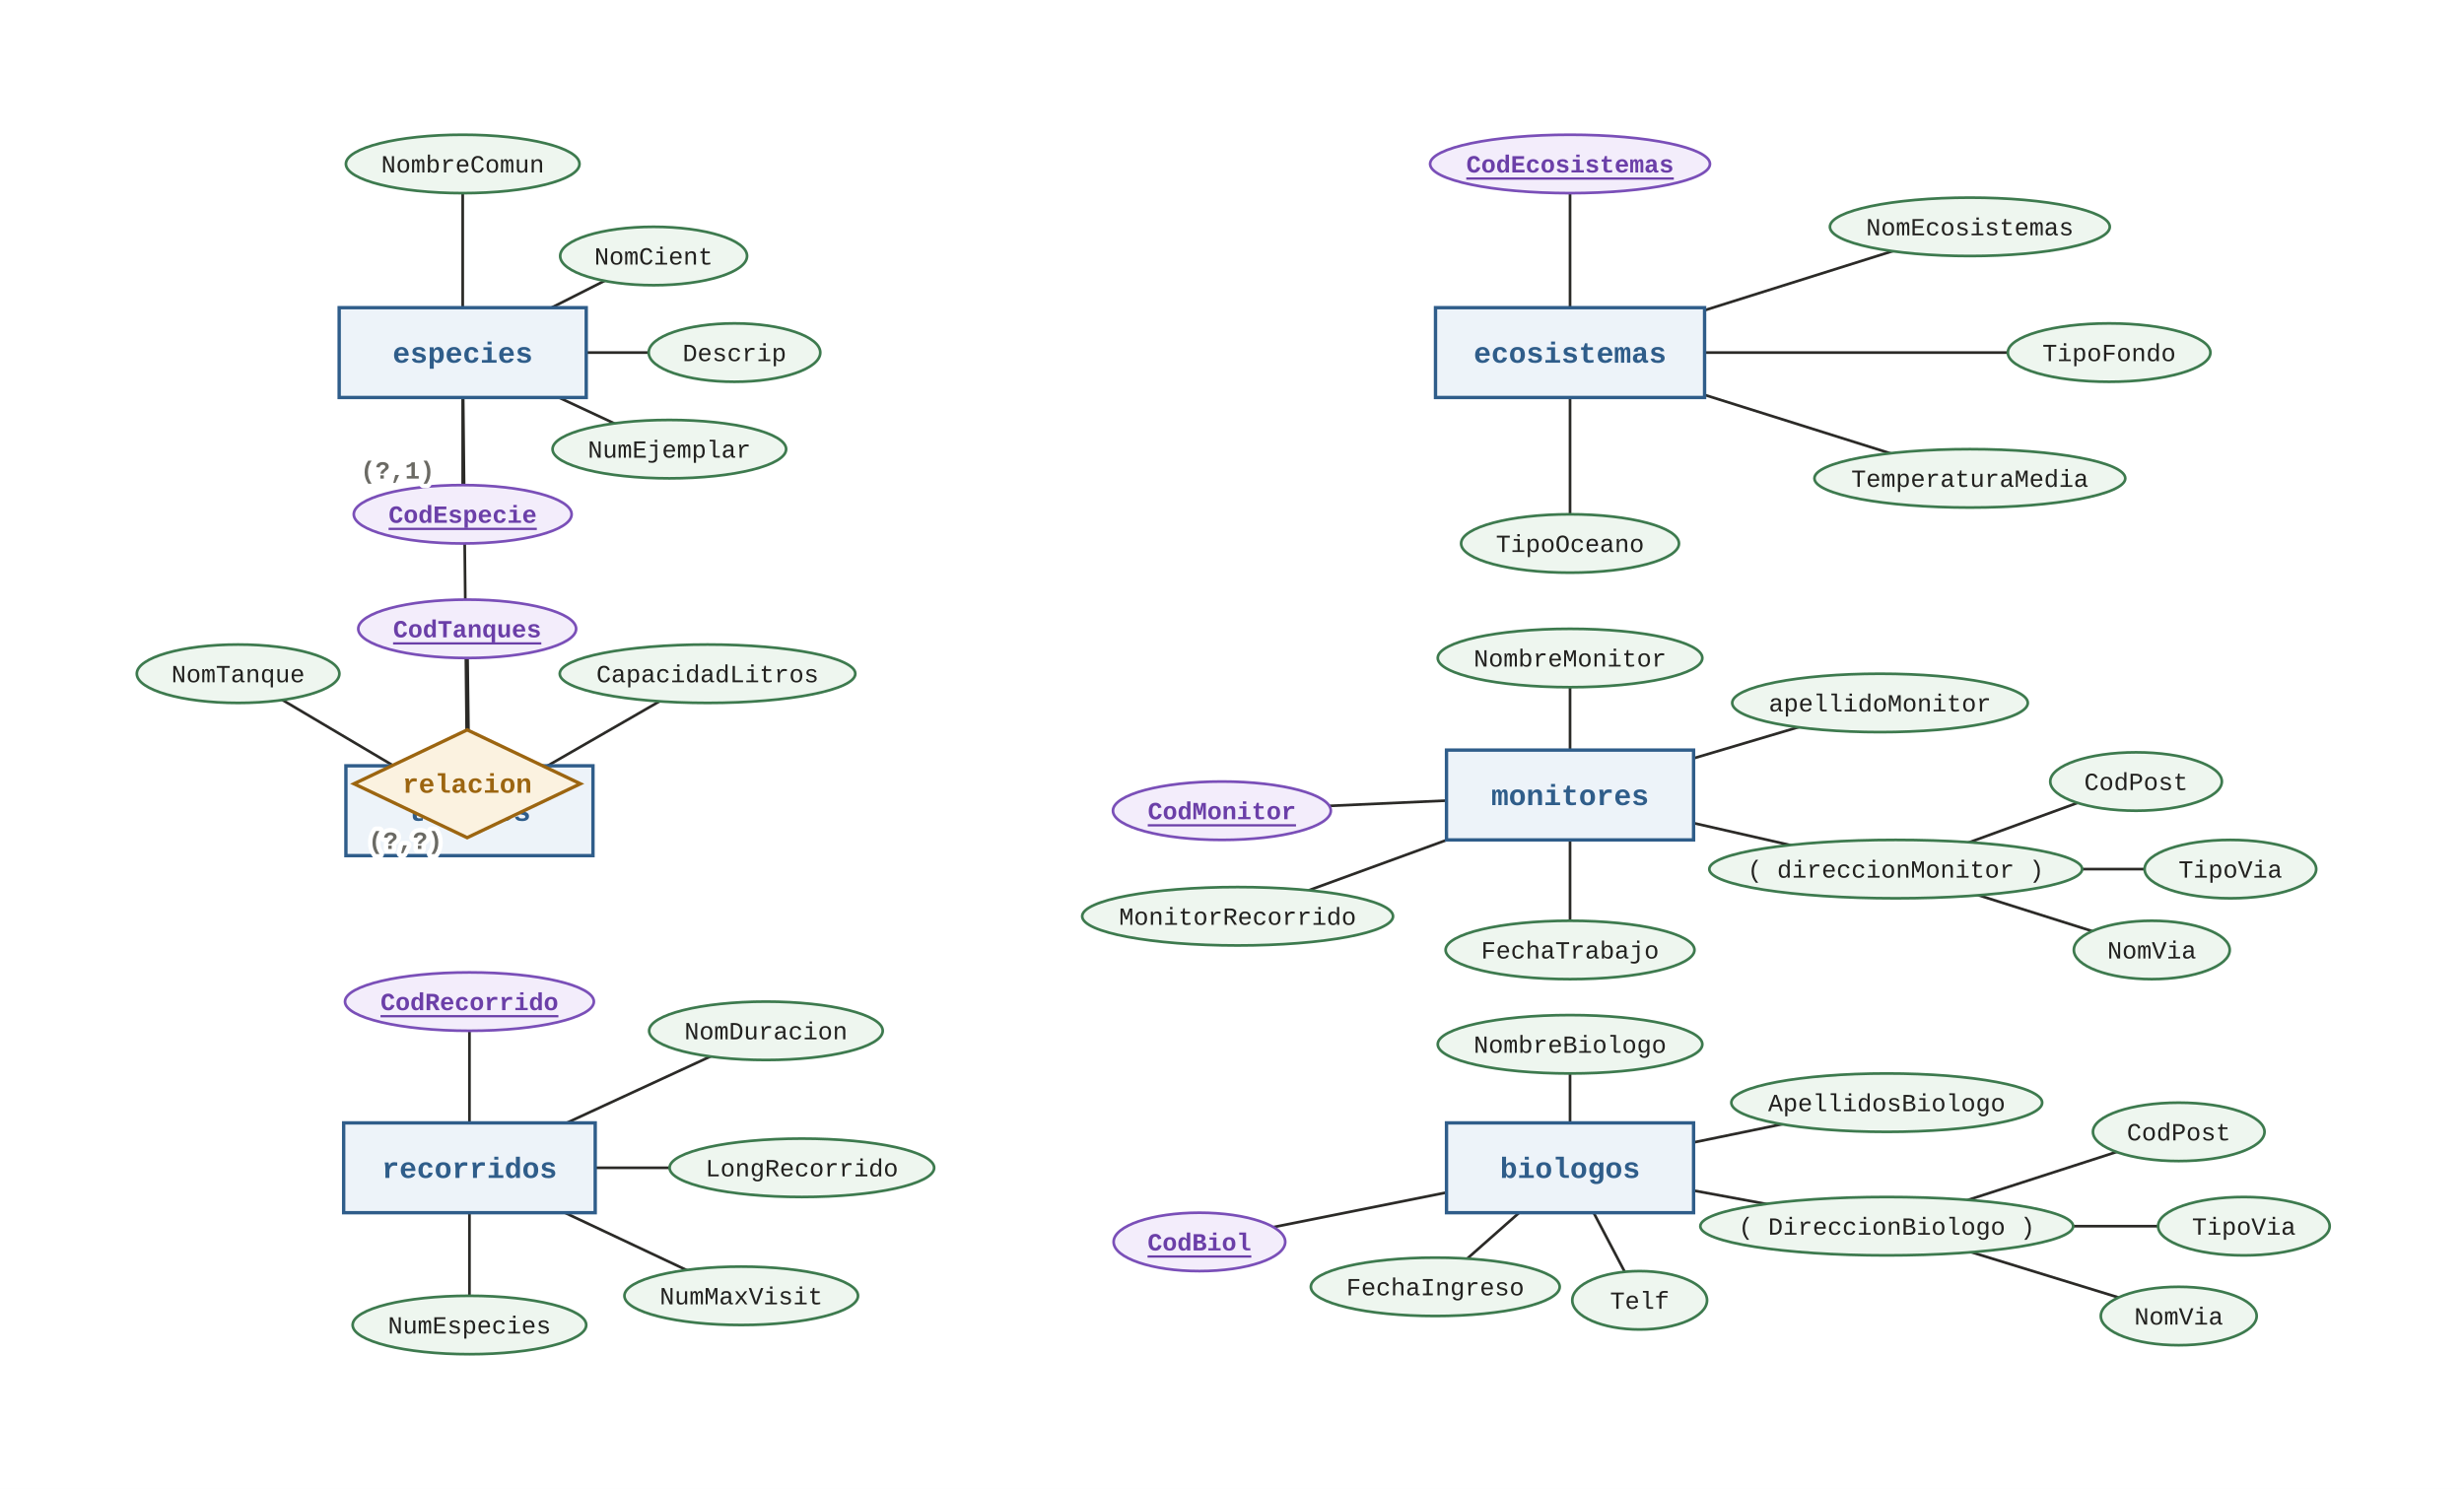
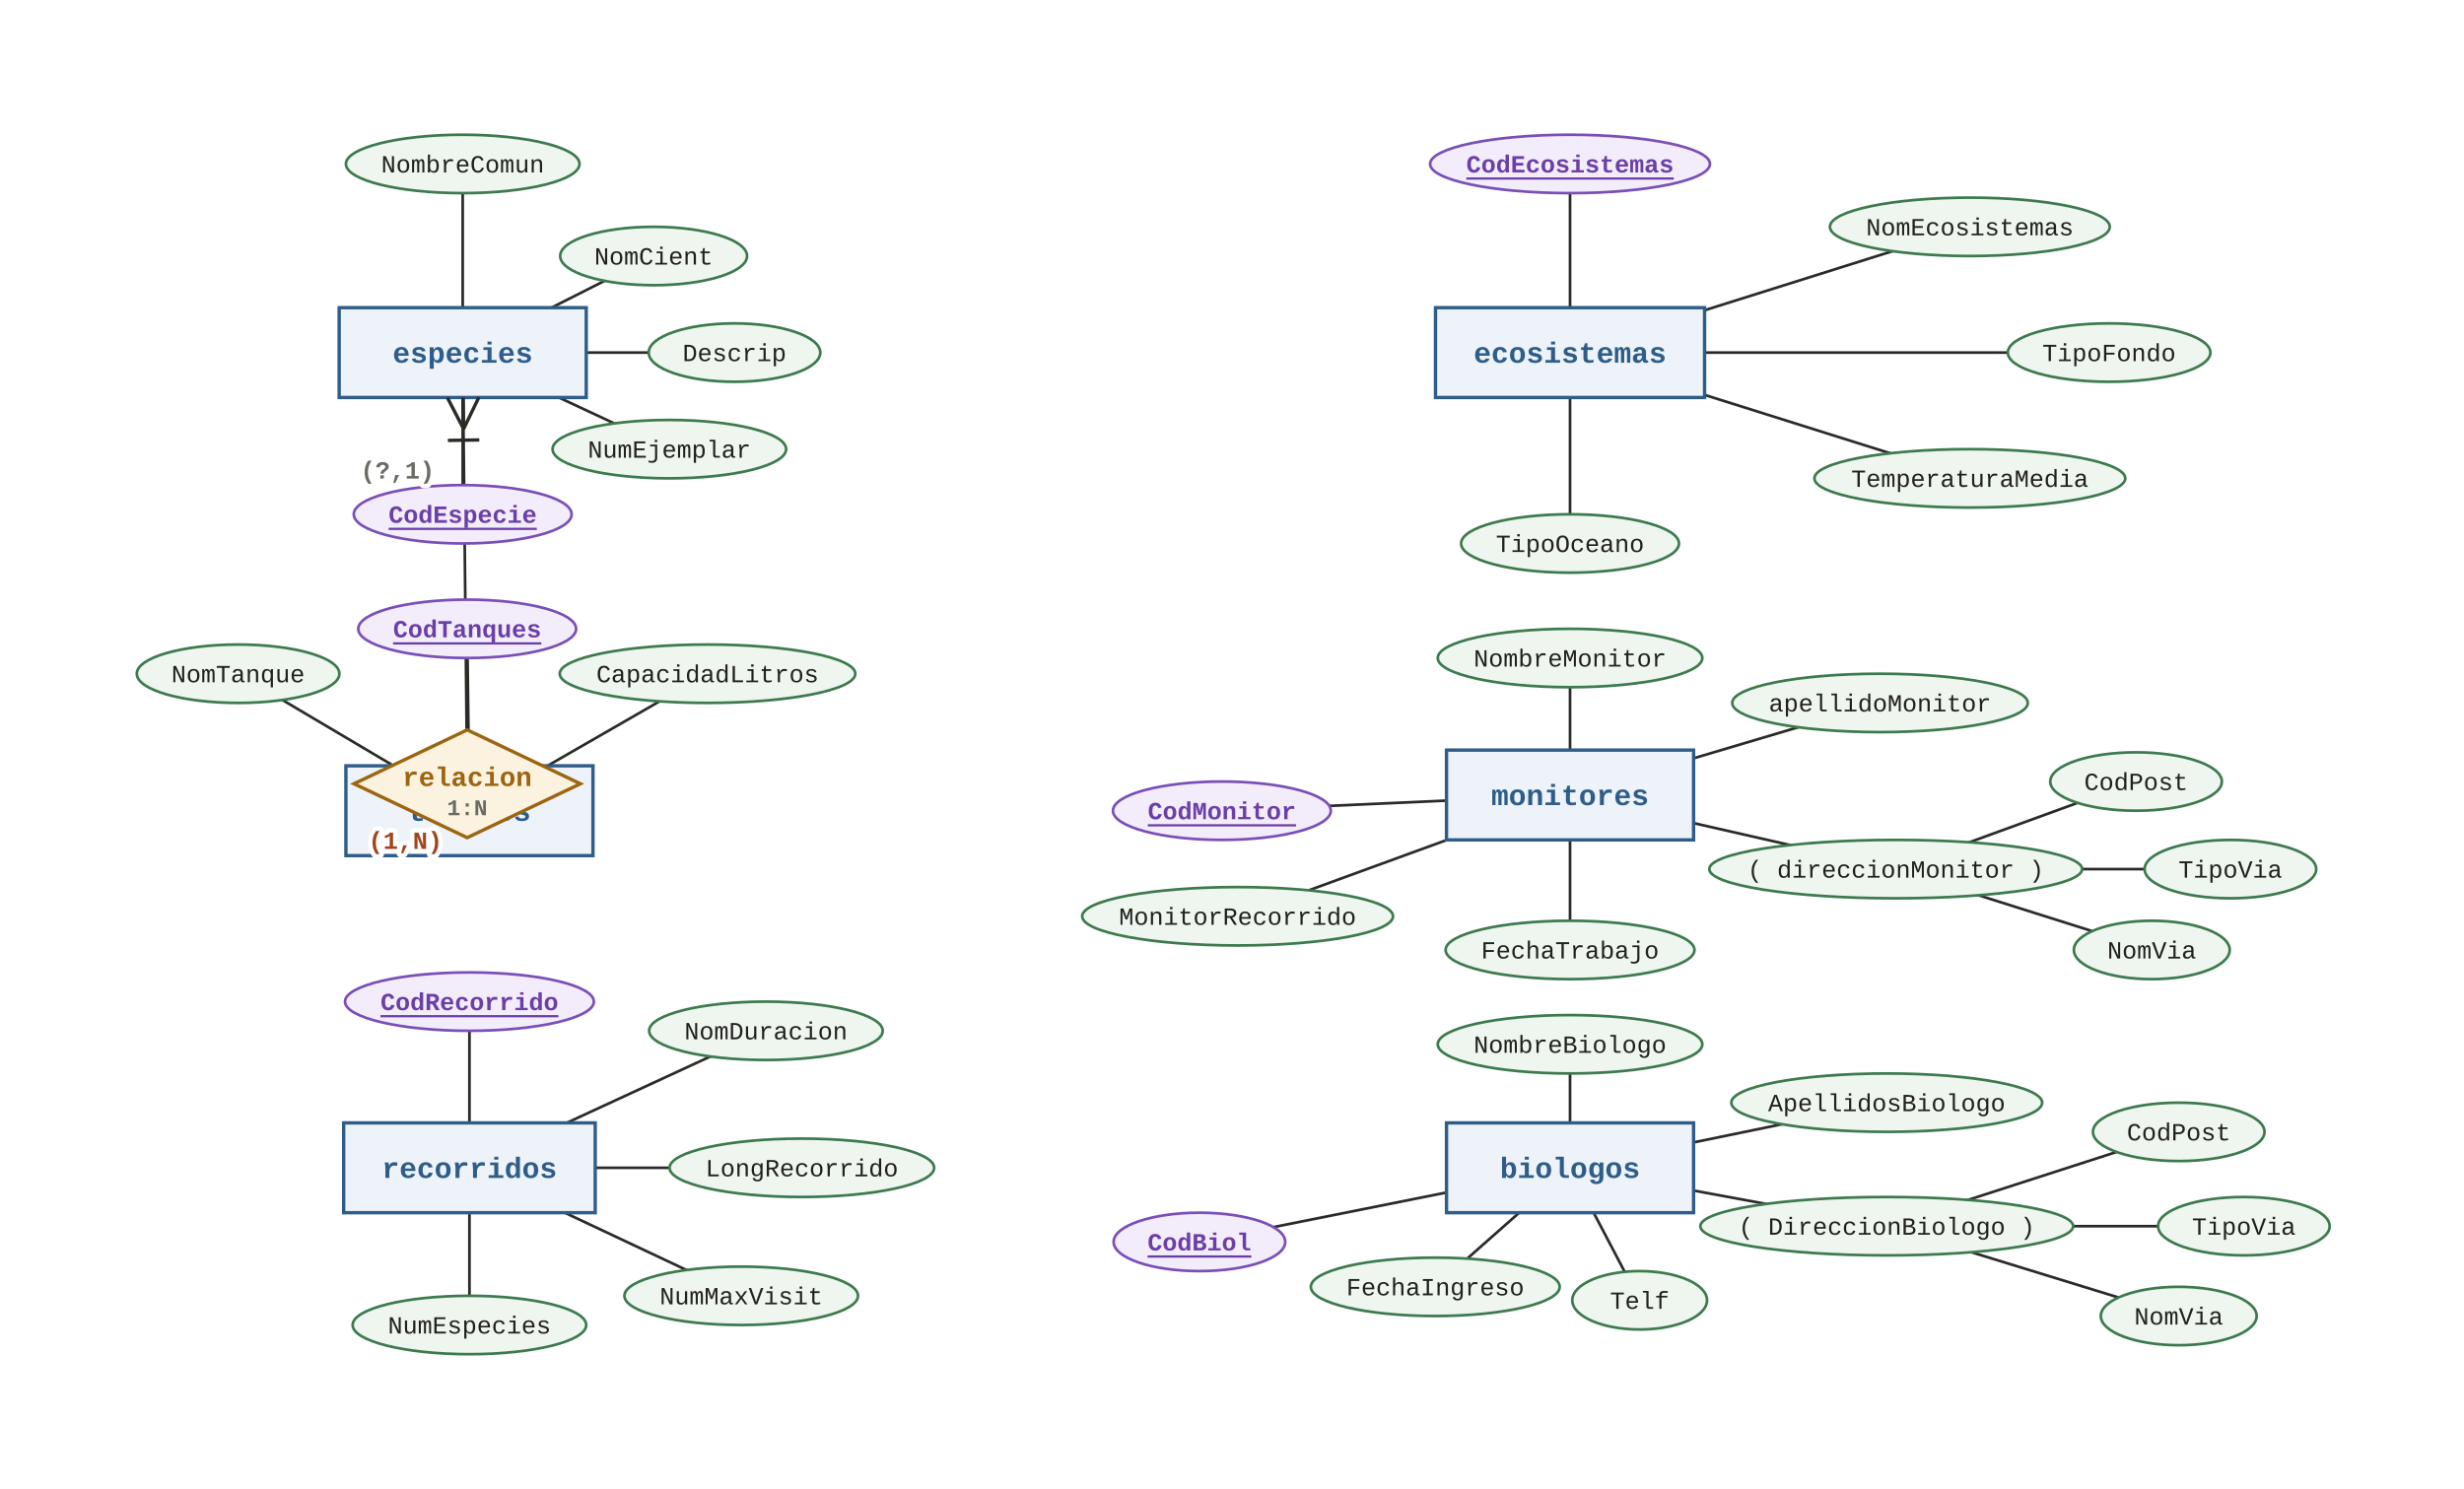
<svg xmlns="http://www.w3.org/2000/svg" viewBox="2135 1476 1097 663" width="1097" height="663">
  <style>.ln{stroke:#2B2A27;stroke-width:1.2}.mk{stroke:#2B2A27;stroke-width:1.5;fill:none}.mo{fill:#FFFFFF;stroke:#2B2A27;stroke-width:1.5}
.ent{fill:#EDF3F9;stroke:#2F5D8A;stroke-width:1.5}.dia{fill:#FBF2E0;stroke:#9C6510;stroke-width:1.5}.att{fill:#EEF6EF;stroke:#3D7A4E;stroke-width:1.2}.att.key{fill:#F3EDFB;stroke:#7A4FB8}.att.dr{stroke-dasharray:4 3}
.ent.in,.dia.in{fill:none}.dup{stroke:#C0362C;stroke-width:2.4}
.tx{fill:#22211F;font:11px Consolas,'JetBrains Mono','Courier New',monospace}.txk{fill:#6B3FA8;font-weight:600}.tb{font:600 13px Consolas,'JetBrains Mono','Courier New',monospace;fill:#2F5D8A}.tr{font:600 12px Consolas,'JetBrains Mono','Courier New',monospace;fill:#9C6510}.tt{font:600 10px Consolas,'JetBrains Mono','Courier New',monospace;fill:#6B6A64}
.ul{stroke:#6B3FA8;stroke-width:1}.ul.p{stroke-dasharray:3 2}.card{font:600 11px Consolas,'JetBrains Mono','Courier New',monospace;fill:#A2441C;paint-order:stroke;stroke:#FFFFFF;stroke-width:4px;stroke-linejoin:round}.cardq{fill:#6B6A64}
.tbox{fill:#FFFFFF;stroke:#A9B2C0;stroke-width:1}.thd{fill:#33557F}.thx{font:600 12.5px Consolas,'JetBrains Mono','Courier New',monospace;fill:#FFFFFF}.cx{font:11.5px Consolas,'JetBrains Mono','Courier New',monospace;fill:#22211F}.cpk{fill:#6B3FA8;font-weight:600}.cfk{fill:#A3304A}.cty{fill:#6B6A64;font-weight:400}.uq{font:600 9px Consolas,'JetBrains Mono','Courier New',monospace;fill:#2A7F8F}
.lk{stroke:#6B6A64;stroke-width:1.4;fill:none}.lk.dash{stroke-dasharray:6 4}.lkm{stroke:#6B6A64;stroke-width:1.5;fill:none}.lko{fill:#FFFFFF;stroke:#6B6A64;stroke-width:1.5}
.ipk{fill:#8E5FD0}.ifk{fill:#B4364E}.icol{fill:#2A7F8F}.inul{fill:none;stroke:#2A7F8F;stroke-width:1.3}
.rbox{fill:#FFFFFF;stroke:#22211F;stroke-width:1.1}.rnm{font:600 12.5px Consolas,'JetBrains Mono','Courier New',monospace;fill:#2F5D8A}.rcol{font:12px Consolas,'JetBrains Mono','Courier New',monospace;fill:#22211F}.rpk{font-weight:700;fill:#6B3FA8}.rfk{fill:#A3304A}.rul{stroke:#6B3FA8;stroke-width:1.1}
.rtag{font:600 9.5px Consolas,'JetBrains Mono','Courier New',monospace;fill:#6B6A64}.rarr{fill:none;stroke:#B4364E;stroke-width:1.1}.rhead{fill:#B4364E}
.ent.hd,.dia.hd{fill:none}.ktag{font:700 9px Consolas,'JetBrains Mono','Courier New',monospace;fill:#6B6A64}.rlab{fill:#FFFFFF;stroke:none;opacity:.92}.dia.assoc{stroke-dasharray:5 3}.ln.lid{stroke-width:2.2}.isal{fill:#9C6510}.skt{fill:#2F5D8A}
.thx.dup{fill:#FFC2BD}.cx.dup,.rnm.dup,.rcol.dup{fill:#C0362C;text-decoration:underline}
.note{stroke-width:1.2}.note-fold{stroke-width:1.2}.nc-y{fill:#FFF4C2;stroke:#D2AE36}.nc-b{fill:#DDEBFA;stroke:#7AA3D6}.nc-g{fill:#DFF2E1;stroke:#7DBB87}.nc-p{fill:#FBE1EC;stroke:#D98AAE}.note-fold{filter:brightness(.93)}.note-tx{font:12px 'Segoe UI',Arial,sans-serif;fill:#2B2A27}</style>
  <rect x="2135" y="1476" width="1097" height="663" fill="#ffffff" />
  <line x1="2341" y1="1633" x2="2341" y2="1549" class="ln" />
  <line x1="2341" y1="1633" x2="2426" y2="1590" class="ln" />
  <line x1="2341" y1="1633" x2="2462" y2="1633" class="ln" />
  <line x1="2341" y1="1633" x2="2433" y2="1676" class="ln" />
  <line x1="2834" y1="1633" x2="3012" y2="1577" class="ln" />
  <line x1="2341" y1="1633" x2="2341" y2="1705" class="ln" />
  <line x1="2834" y1="1633" x2="2834" y2="1549" class="ln" />
  <line x1="2834" y1="1633" x2="3012" y2="1689" class="ln" />
  <line x1="2834" y1="1633" x2="3074" y2="1633" class="ln" />
  <line x1="2834" y1="1633" x2="2834" y2="1718" class="ln" />
  <line x1="2344" y1="1837" x2="2241" y2="1776" class="ln" />
  <line x1="2344" y1="1837" x2="2450" y2="1776" class="ln" />
  <line x1="2344" y1="1996" x2="2344" y2="1922" class="ln" />
  <line x1="2344" y1="1996" x2="2476" y2="1935" class="ln" />
  <line x1="2344" y1="1996" x2="2492" y2="1996" class="ln" />
  <line x1="2344" y1="1996" x2="2465" y2="2053" class="ln" />
  <line x1="2344" y1="1996" x2="2344" y2="2066" class="ln" />
  <line x1="2834" y1="1830" x2="2834" y2="1769" class="ln" />
  <line x1="2834" y1="1830" x2="2972" y2="1789" class="ln" />
  <line x1="2834" y1="1830" x2="2979" y2="1863" class="ln" />
  <line x1="2834" y1="1830" x2="2834" y2="1899" class="ln" />
  <line x1="2979" y1="1863" x2="3128" y2="1863" class="ln" />
  <line x1="2979" y1="1863" x2="3093" y2="1899" class="ln" />
  <line x1="2979" y1="1863" x2="3086" y2="1824" class="ln" />
  <line x1="2834" y1="1830" x2="2686" y2="1884" class="ln" />
  <line x1="2834" y1="1996" x2="2834" y2="1941" class="ln" />
  <line x1="2834" y1="1996" x2="2975" y2="1967" class="ln" />
  <line x1="2834" y1="1996" x2="2975" y2="2022" class="ln" />
  <line x1="2834" y1="1996" x2="2865" y2="2055" class="ln" />
  <line x1="2834" y1="1996" x2="2774" y2="2049" class="ln" />
  <line x1="2834" y1="1996" x2="2669" y2="2029" class="ln" />
  <line x1="2834" y1="1830" x2="2679" y2="1837" class="ln" />
  <line x1="2975" y1="2022" x2="3105" y2="1980" class="ln" />
  <line x1="2975" y1="2022" x2="3134" y2="2022" class="ln" />
  <line x1="2975" y1="2022" x2="3105" y2="2062" class="ln" />
  <line x1="2344" y1="1837" x2="2343" y2="1756" class="ln" />
  <line x1="2343" y1="1825" x2="2341" y2="1633" class="ln" />
  <line x1="2343" y1="1825" x2="2344" y2="1837" class="ln" />
  <g class="node" data-id="nmwmlq3st1nugp1q">
    <rect x="2286" y="1613" width="110" height="40" class="ent" />
    <text x="2341" y="1637.5" text-anchor="middle" class="tb">especies</text>
  </g>
  <g class="node" data-id="nmwmlq9kf1nv612j">
    <ellipse cx="2341" cy="1549" rx="52" ry="13" class="att" />
    <text x="2341" y="1552.8" text-anchor="middle" class="tx">NombreComun</text>
  </g>
  <g class="node" data-id="nmwmlqhdt1nxv91i">
    <ellipse cx="2426" cy="1590" rx="41.6" ry="13" class="att" />
    <text x="2426" y="1593.8" text-anchor="middle" class="tx">NomCient</text>
  </g>
  <g class="node" data-id="nmwmlqosf1nzrpx4">
    <ellipse cx="2462" cy="1633" rx="38.2" ry="13" class="att" />
    <text x="2462" y="1636.8" text-anchor="middle" class="tx">Descrip</text>
  </g>
  <g class="node" data-id="nmwmls3cg1o16fms">
    <ellipse cx="2433" cy="1676" rx="52" ry="13" class="att" />
    <text x="2433" y="1679.8" text-anchor="middle" class="tx">NumEjemplar</text>
  </g>
  <g class="node" data-id="nmwmlsuwk1o544am">
    <rect x="2774.1" y="1613" width="119.8" height="40" class="ent" />
    <text x="2834" y="1637.5" text-anchor="middle" class="tb">ecosistemas</text>
  </g>
  <g class="node" data-id="nmwmlt76j1o6eex8">
    <ellipse cx="3012" cy="1577" rx="62.3" ry="13" class="att" />
    <text x="3012" y="1580.8" text-anchor="middle" class="tx">NomEcosistemas</text>
  </g>
  <g class="node" data-id="nmwmlu9zg1o8m304">
    <ellipse cx="2341" cy="1705" rx="48.5" ry="13" class="att key" />
    <text x="2341" y="1708.8" text-anchor="middle" class="tx txk">CodEspecie</text>
    <line x1="2308" y1="1711.5" x2="2374" y2="1711.5" class="ul" />
  </g>
  <g class="node" data-id="nmwmluhgc1oa9xli">
    <ellipse cx="2834" cy="1549" rx="62.3" ry="13" class="att key" />
    <text x="2834" y="1552.8" text-anchor="middle" class="tx txk">CodEcosistemas</text>
    <line x1="2787.8" y1="1555.5" x2="2880.2" y2="1555.5" class="ul" />
  </g>
  <g class="node" data-id="nmwmlutc41ocqgp9">
    <ellipse cx="3012" cy="1689" rx="69.2" ry="13" class="att" />
    <text x="3012" y="1692.8" text-anchor="middle" class="tx">TemperaturaMedia</text>
  </g>
  <g class="node" data-id="nmwmlv8u81oe6z0t">
    <ellipse cx="3074" cy="1633" rx="45.1" ry="13" class="att" />
    <text x="3074" y="1636.8" text-anchor="middle" class="tx">TipoFondo</text>
  </g>
  <g class="node" data-id="nmwmlxa2h1og22fq">
    <ellipse cx="2834" cy="1718" rx="48.5" ry="13" class="att" />
    <text x="2834" y="1721.8" text-anchor="middle" class="tx">TipoOceano</text>
  </g>
  <g class="node" data-id="nmwmlyn111oi5120">
    <rect x="2289" y="1817" width="110" height="40" class="ent" />
    <text x="2344" y="1841.5" text-anchor="middle" class="tb">tanques</text>
  </g>
  <g class="node" data-id="nmwmlz73o1ojqecn">
    <ellipse cx="2241" cy="1776" rx="45.1" ry="13" class="att" />
    <text x="2241" y="1779.8" text-anchor="middle" class="tx">NomTanque</text>
  </g>
  <g class="node" data-id="nmwmlzhpm1olqsv8">
    <ellipse cx="2450" cy="1776" rx="65.8" ry="13" class="att" />
    <text x="2450" y="1779.8" text-anchor="middle" class="tx">CapacidadLitros</text>
  </g>
  <g class="node" data-id="nmwmm04rg1on2ew7">
    <rect x="2288" y="1976" width="112" height="40" class="ent" />
    <text x="2344" y="2000.5" text-anchor="middle" class="tb">recorridos</text>
  </g>
  <g class="node" data-id="nmwmm0hhz1oo2zof">
    <ellipse cx="2344" cy="1922" rx="55.4" ry="13" class="att key" />
    <text x="2344" y="1925.8" text-anchor="middle" class="tx txk">CodRecorrido</text>
    <line x1="2304.4" y1="1928.5" x2="2383.6" y2="1928.5" class="ul" />
  </g>
  <g class="node" data-id="nmwmm0rak1oq5dvb">
    <ellipse cx="2476" cy="1935" rx="52" ry="13" class="att" />
    <text x="2476" y="1938.8" text-anchor="middle" class="tx">NomDuracion</text>
  </g>
  <g class="node" data-id="nmwmm1q3u1os6477">
    <ellipse cx="2492" cy="1996" rx="58.9" ry="13" class="att" />
    <text x="2492" y="1999.8" text-anchor="middle" class="tx">LongRecorrido</text>
  </g>
  <g class="node" data-id="nmwmm2jk21ou8le7">
    <ellipse cx="2465" cy="2053" rx="52" ry="13" class="att" />
    <text x="2465" y="2056.8" text-anchor="middle" class="tx">NumMaxVisit</text>
  </g>
  <g class="node" data-id="nmwmm30rn1owrddh">
    <ellipse cx="2344" cy="2066" rx="52" ry="13" class="att" />
    <text x="2344" y="2069.8" text-anchor="middle" class="tx">NumEspecies</text>
  </g>
  <g class="node" data-id="nmwmm43j01oyr75p">
    <rect x="2779" y="1810" width="110" height="40" class="ent" />
    <text x="2834" y="1834.5" text-anchor="middle" class="tb">monitores</text>
  </g>
  <g class="node" data-id="nmwmm4cck1ozzlka">
    <ellipse cx="2834" cy="1769" rx="58.9" ry="13" class="att" />
    <text x="2834" y="1772.8" text-anchor="middle" class="tx">NombreMonitor</text>
  </g>
  <g class="node" data-id="nmwmm4saa1p1wcw0">
    <ellipse cx="2972" cy="1789" rx="65.8" ry="13" class="att" />
    <text x="2972" y="1792.8" text-anchor="middle" class="tx">apellidoMonitor</text>
  </g>
  <g class="node" data-id="nmwmm4ufe1p3042t">
    <ellipse cx="2979" cy="1863" rx="83" ry="13" class="att" />
    <text x="2979" y="1866.8" text-anchor="middle" class="tx">( direccionMonitor )</text>
  </g>
  <g class="node" data-id="nmwmm55un1p5k8r1">
    <ellipse cx="2834" cy="1899" rx="55.4" ry="13" class="att" />
    <text x="2834" y="1902.8" text-anchor="middle" class="tx">FechaTrabajo</text>
  </g>
  <g class="node" data-id="nmwmm5zat1p78uws">
    <ellipse cx="3128" cy="1863" rx="38.2" ry="13" class="att" />
    <text x="3128" y="1866.8" text-anchor="middle" class="tx">TipoVia</text>
  </g>
  <g class="node" data-id="nmwmm63gt1p9plnq">
    <ellipse cx="3093" cy="1899" rx="34.7" ry="13" class="att" />
    <text x="3093" y="1902.8" text-anchor="middle" class="tx">NomVia</text>
  </g>
  <g class="node" data-id="nmwmm668f1pbqrzq">
    <ellipse cx="3086" cy="1824" rx="38.2" ry="13" class="att" />
    <text x="3086" y="1827.8" text-anchor="middle" class="tx">CodPost</text>
  </g>
  <g class="node" data-id="nmwmm7n781pf4ok1">
    <ellipse cx="2686" cy="1884" rx="69.2" ry="13" class="att" />
    <text x="2686" y="1887.8" text-anchor="middle" class="tx">MonitorRecorrido</text>
  </g>
  <g class="node" data-id="nmwmm81181pholdc">
    <rect x="2779" y="1976" width="110" height="40" class="ent" />
    <text x="2834" y="2000.5" text-anchor="middle" class="tb">biologos</text>
  </g>
  <g class="node" data-id="nmwmm88qc1pio2yb">
    <ellipse cx="2834" cy="1941" rx="58.9" ry="13" class="att" />
    <text x="2834" y="1944.8" text-anchor="middle" class="tx">NombreBiologo</text>
  </g>
  <g class="node" data-id="nmwmm8v6o1pkcwz3">
    <ellipse cx="2975" cy="1967" rx="69.2" ry="13" class="att" />
    <text x="2975" y="1970.8" text-anchor="middle" class="tx">ApellidosBiologo</text>
  </g>
  <g class="node" data-id="nmwmmatmr1pmsmsg">
    <ellipse cx="2975" cy="2022" rx="83" ry="13" class="att" />
    <text x="2975" y="2025.8" text-anchor="middle" class="tx">( DireccionBiologo )</text>
  </g>
  <g class="node" data-id="nmwmmcl0l1porlhl">
    <ellipse cx="2865" cy="2055" rx="30" ry="13" class="att" />
    <text x="2865" y="2058.8" text-anchor="middle" class="tx">Telf</text>
  </g>
  <g class="node" data-id="nmwmmcs231pqok2a">
    <ellipse cx="2774" cy="2049" rx="55.4" ry="13" class="att" />
    <text x="2774" y="2052.8" text-anchor="middle" class="tx">FechaIngreso</text>
  </g>
  <g class="node" data-id="nmwmmd6381pssyfu">
    <ellipse cx="2669" cy="2029" rx="38.2" ry="13" class="att key" />
    <text x="2669" y="2032.8" text-anchor="middle" class="tx txk">CodBiol</text>
    <line x1="2645.9" y1="2035.5" x2="2692.1" y2="2035.5" class="ul" />
  </g>
  <g class="node" data-id="nmwmmdeic1puypxf">
    <ellipse cx="2679" cy="1837" rx="48.5" ry="13" class="att key" />
    <text x="2679" y="1840.8" text-anchor="middle" class="tx txk">CodMonitor</text>
    <line x1="2646" y1="1843.5" x2="2712" y2="1843.5" class="ul" />
  </g>
  <g class="node" data-id="nmwmme4u41pwlxij">
    <ellipse cx="3105" cy="1980" rx="38.2" ry="13" class="att" />
    <text x="3105" y="1983.8" text-anchor="middle" class="tx">CodPost</text>
  </g>
  <g class="node" data-id="nmwmmf36c1pyyq8l">
    <ellipse cx="3134" cy="2022" rx="38.2" ry="13" class="att" />
    <text x="3134" y="2025.8" text-anchor="middle" class="tx">TipoVia</text>
  </g>
  <g class="node" data-id="nmwmmfeh71q05hvk">
    <ellipse cx="3105" cy="2062" rx="34.7" ry="13" class="att" />
    <text x="3105" y="2065.8" text-anchor="middle" class="tx">NomVia</text>
  </g>
  <g class="node" data-id="nmwmmgbbo1q2vvmu">
    <ellipse cx="2343" cy="1756" rx="48.5" ry="13" class="att key" />
    <text x="2343" y="1759.8" text-anchor="middle" class="tx txk">CodTanques</text>
    <line x1="2310" y1="1762.5" x2="2376" y2="1762.5" class="ul" />
  </g>
  <g class="node" data-id="nmwmminrg1q44jqm">
    <polygon points="2343,1801 2393.4,1825 2343,1849 2292.6,1825" class="dia" />
-     <text x="2343" y="1829" text-anchor="middle" class="tr">relacion</text>
-   </g>
+     <text x="2343" y="1826" text-anchor="middle" class="tr">relacion</text>
+     <text x="2343" y="1839" text-anchor="middle" class="tt">1:N</text>
+   </g>
+   <line x1="2341.4" y1="1667" x2="2334.2" y2="1653.1" class="mk" />
+   <line x1="2341.4" y1="1667" x2="2341.2" y2="1653" class="mk" />
+   <line x1="2341.4" y1="1667" x2="2348.2" y2="1652.9" class="mk" />
+   <line x1="2334.4" y1="1672.1" x2="2348.4" y2="1671.9" class="mk" />
  <text x="2328.5" y="1689.1" text-anchor="end" class="card cardq">(?,1)</text>
-   <text x="2332" y="1854" text-anchor="end" class="card cardq">(?,?)</text>
+   <text x="2332" y="1854" text-anchor="end" class="card">(1,N)</text>
</svg>
